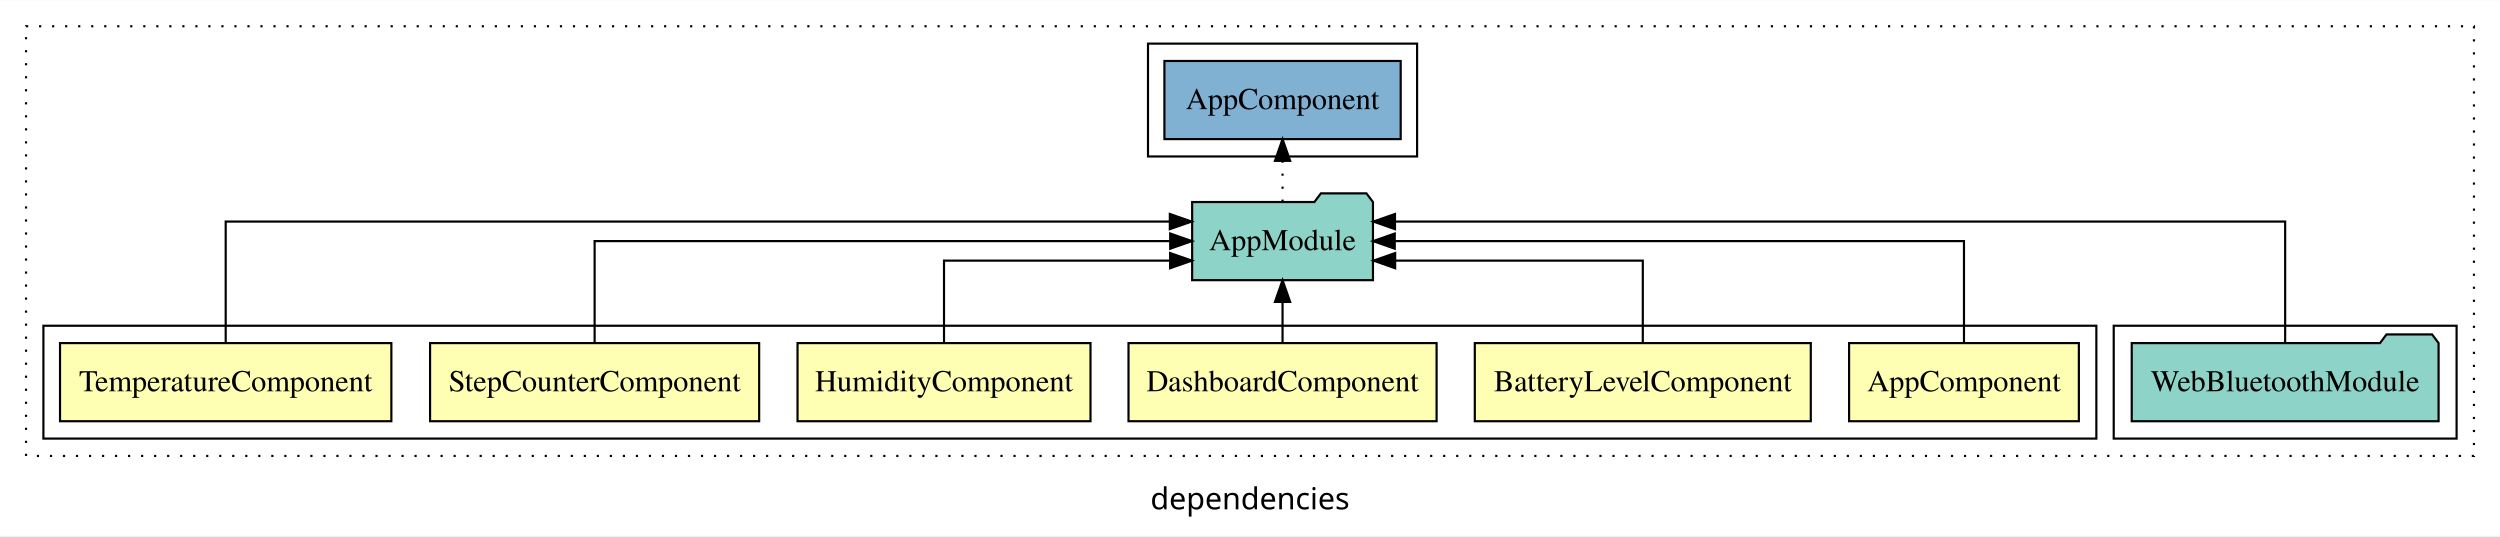
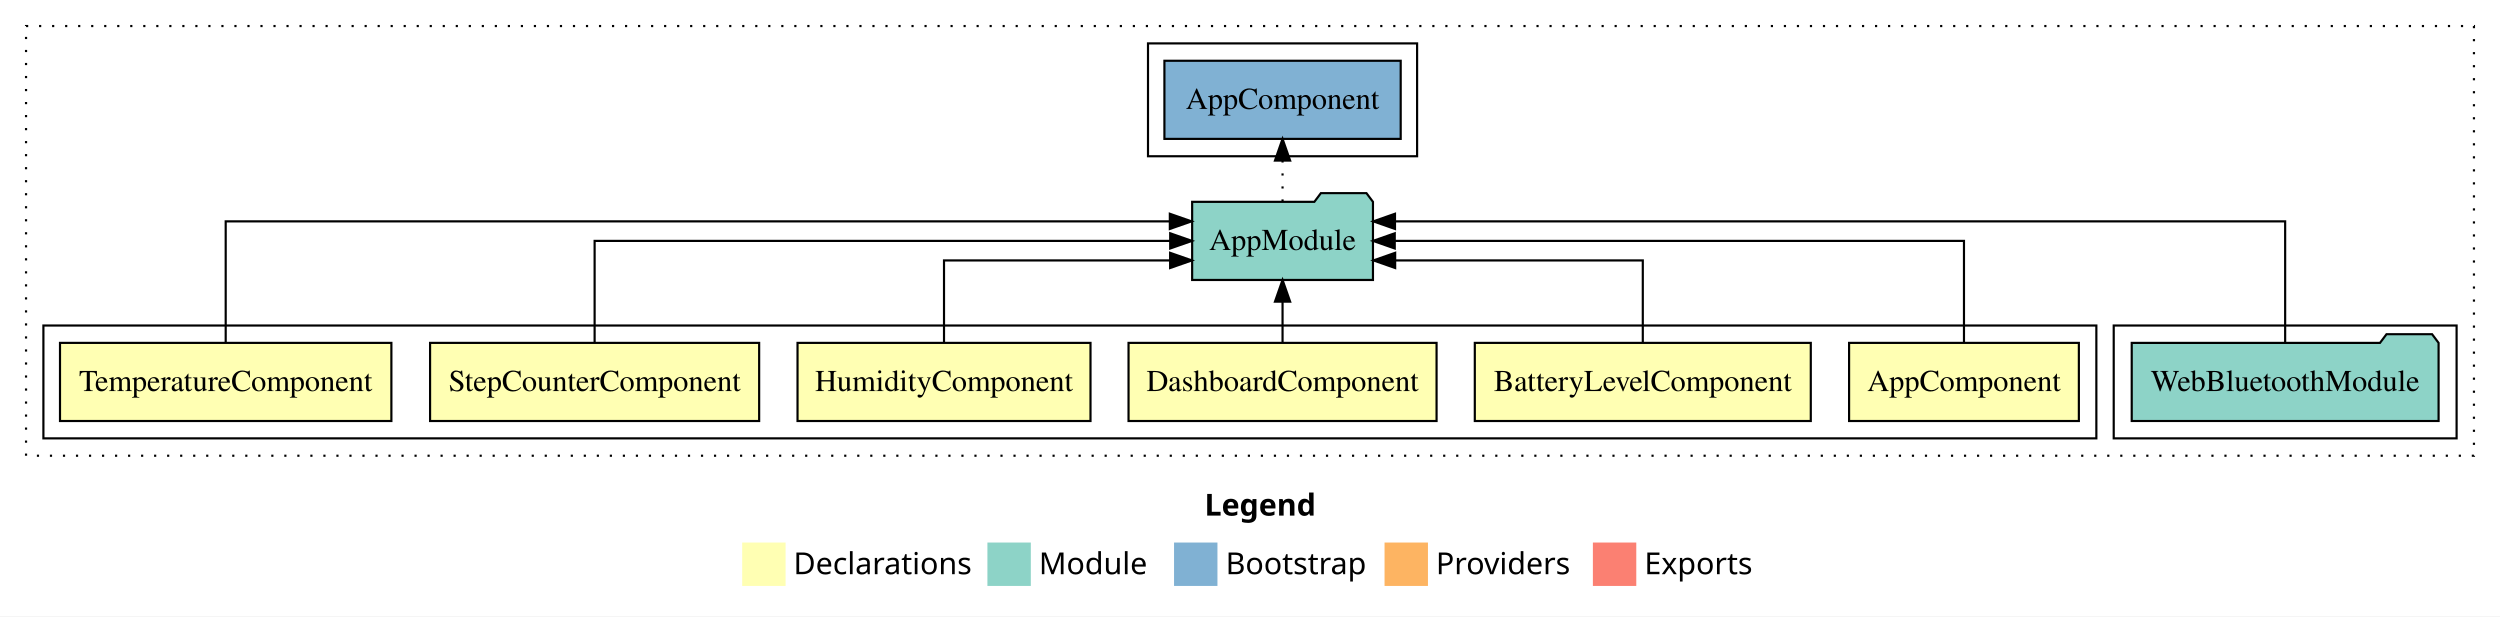
- <svg xmlns="http://www.w3.org/2000/svg" width="1152pt" height="247pt" viewBox="0.00 0.00 1152.00 246.80">
-   <g id="graph0" class="graph" transform="scale(1 1) rotate(0) translate(4 242.8)">
-     <polygon fill="white" stroke="transparent" points="-4,4 -4,-242.8 1148,-242.8 1148,4 -4,4" />
-     <text text-anchor="middle" x="572" y="-8.2" font-family="sans-serif" font-size="14.00">dependencies</text>
+ <svg xmlns="http://www.w3.org/2000/svg" width="1152pt" height="284pt" viewBox="0.00 0.00 1152.00 284.00">
+   <g id="graph0" class="graph" transform="scale(1 1) rotate(0) translate(4 280)">
+     <polygon fill="white" stroke="transparent" points="-4,4 -4,-280 1148,-280 1148,4 -4,4" />
+     <text text-anchor="start" x="551.01" y="-42.4" font-family="Times-12" font-weight="bold" font-size="14.00">Legend</text>
+     <polygon fill="#ffffb3" stroke="transparent" points="338,-10 338,-30 358,-30 358,-10 338,-10" />
+     <text text-anchor="start" x="361.63" y="-15.4" font-family="Times-12" font-size="14.00">  Declarations</text>
+     <polygon fill="#8dd3c7" stroke="transparent" points="451,-10 451,-30 471,-30 471,-10 451,-10" />
+     <text text-anchor="start" x="474.73" y="-15.4" font-family="Times-12" font-size="14.00">  Module</text>
+     <polygon fill="#80b1d3" stroke="transparent" points="537,-10 537,-30 557,-30 557,-10 537,-10" />
+     <text text-anchor="start" x="560.78" y="-15.4" font-family="Times-12" font-size="14.00">  Bootstrap</text>
+     <polygon fill="#fdb462" stroke="transparent" points="634,-10 634,-30 654,-30 654,-10 634,-10" />
+     <text text-anchor="start" x="657.67" y="-15.4" font-family="Times-12" font-size="14.00">  Providers</text>
+     <polygon fill="#fb8072" stroke="transparent" points="730,-10 730,-30 750,-30 750,-10 730,-10" />
+     <text text-anchor="start" x="753.73" y="-15.4" font-family="Times-12" font-size="14.00">  Exports</text>
    <g id="clust1" class="cluster">
-       <polygon fill="none" stroke="black" stroke-dasharray="1,5" points="8,-32.8 8,-230.8 1136,-230.8 1136,-32.8 8,-32.8" />
+       <polygon fill="none" stroke="black" stroke-dasharray="1,5" points="8,-70 8,-268 1136,-268 1136,-70 8,-70" />
+     </g>
+     <g id="clust9" class="cluster">
+       <polygon fill="none" stroke="black" points="970,-78 970,-130 1128,-130 1128,-78 970,-78" />
    </g>
    <g id="clust11" class="cluster">
-       <polygon fill="none" stroke="black" points="525,-170.8 525,-222.8 649,-222.8 649,-170.8 525,-170.8" />
-     </g>
-     <g id="clust9" class="cluster">
-       <polygon fill="none" stroke="black" points="970,-40.8 970,-92.8 1128,-92.8 1128,-40.8 970,-40.8" />
+       <polygon fill="none" stroke="black" points="525,-208 525,-260 649,-260 649,-208 525,-208" />
    </g>
    <g id="clust2" class="cluster">
-       <polygon fill="none" stroke="black" points="16,-40.8 16,-92.8 962,-92.8 962,-40.8 16,-40.8" />
+       <polygon fill="none" stroke="black" points="16,-78 16,-130 962,-130 962,-78 16,-78" />
    </g>
    <g id="node1" class="node">
-       <polygon fill="#ffffb3" stroke="black" points="953.94,-84.8 848.06,-84.8 848.06,-48.8 953.94,-48.8 953.94,-84.8" />
-       <text text-anchor="middle" x="901" y="-62.6" font-family="Times,serif" font-size="14.00">AppComponent</text>
+       <polygon fill="#ffffb3" stroke="black" points="953.94,-122 848.06,-122 848.06,-86 953.94,-86 953.94,-122" />
+       <text text-anchor="middle" x="901" y="-99.8" font-family="Times,serif" font-size="14.00">AppComponent</text>
    </g>
    <g id="node7" class="node">
-       <polygon fill="#8dd3c7" stroke="black" points="628.66,-149.8 625.66,-153.8 604.66,-153.8 601.66,-149.8 545.34,-149.8 545.34,-113.8 628.66,-113.8 628.66,-149.8" />
-       <text text-anchor="middle" x="587" y="-127.6" font-family="Times,serif" font-size="14.00">AppModule</text>
+       <polygon fill="#8dd3c7" stroke="black" points="628.66,-187 625.66,-191 604.66,-191 601.66,-187 545.34,-187 545.34,-151 628.66,-151 628.66,-187" />
+       <text text-anchor="middle" x="587" y="-164.8" font-family="Times,serif" font-size="14.00">AppModule</text>
    </g>
    <g id="edge1" class="edge">
-       <path fill="none" stroke="black" d="M901,-84.91C901,-104.14 901,-131.8 901,-131.8 901,-131.8 638.7,-131.8 638.7,-131.8" />
-       <polygon fill="black" stroke="black" points="638.7,-128.3 628.7,-131.8 638.7,-135.3 638.7,-128.3" />
+       <path fill="none" stroke="black" d="M901,-122.11C901,-141.34 901,-169 901,-169 901,-169 638.7,-169 638.7,-169" />
+       <polygon fill="black" stroke="black" points="638.7,-165.5 628.7,-169 638.7,-172.5 638.7,-165.5" />
    </g>
    <g id="node2" class="node">
-       <polygon fill="#ffffb3" stroke="black" points="830.41,-84.8 675.59,-84.8 675.59,-48.8 830.41,-48.8 830.41,-84.8" />
-       <text text-anchor="middle" x="753" y="-62.6" font-family="Times,serif" font-size="14.00">BatteryLevelComponent</text>
+       <polygon fill="#ffffb3" stroke="black" points="830.41,-122 675.59,-122 675.59,-86 830.41,-86 830.41,-122" />
+       <text text-anchor="middle" x="753" y="-99.8" font-family="Times,serif" font-size="14.00">BatteryLevelComponent</text>
    </g>
    <g id="edge2" class="edge">
-       <path fill="none" stroke="black" d="M753,-84.83C753,-101.2 753,-122.8 753,-122.8 753,-122.8 638.89,-122.8 638.89,-122.8" />
-       <polygon fill="black" stroke="black" points="638.89,-119.3 628.89,-122.8 638.89,-126.3 638.89,-119.3" />
+       <path fill="none" stroke="black" d="M753,-122.03C753,-138.4 753,-160 753,-160 753,-160 638.89,-160 638.89,-160" />
+       <polygon fill="black" stroke="black" points="638.89,-156.5 628.89,-160 638.89,-163.5 638.89,-156.5" />
    </g>
    <g id="node3" class="node">
-       <polygon fill="#ffffb3" stroke="black" points="657.98,-84.8 516.02,-84.8 516.02,-48.8 657.98,-48.8 657.98,-84.8" />
-       <text text-anchor="middle" x="587" y="-62.6" font-family="Times,serif" font-size="14.00">DashboardComponent</text>
+       <polygon fill="#ffffb3" stroke="black" points="657.97,-122 516.03,-122 516.03,-86 657.97,-86 657.97,-122" />
+       <text text-anchor="middle" x="587" y="-99.8" font-family="Times,serif" font-size="14.00">DashboardComponent</text>
    </g>
    <g id="edge3" class="edge">
-       <path fill="none" stroke="black" d="M587,-84.91C587,-84.91 587,-103.79 587,-103.79" />
-       <polygon fill="black" stroke="black" points="583.5,-103.79 587,-113.79 590.5,-103.79 583.5,-103.79" />
+       <path fill="none" stroke="black" d="M587,-122.11C587,-122.11 587,-140.99 587,-140.99" />
+       <polygon fill="black" stroke="black" points="583.5,-140.99 587,-150.99 590.5,-140.99 583.5,-140.99" />
    </g>
    <g id="node4" class="node">
-       <polygon fill="#ffffb3" stroke="black" points="498.5,-84.8 363.5,-84.8 363.5,-48.8 498.5,-48.8 498.5,-84.8" />
-       <text text-anchor="middle" x="431" y="-62.6" font-family="Times,serif" font-size="14.00">HumidityComponent</text>
+       <polygon fill="#ffffb3" stroke="black" points="498.5,-122 363.5,-122 363.5,-86 498.5,-86 498.5,-122" />
+       <text text-anchor="middle" x="431" y="-99.8" font-family="Times,serif" font-size="14.00">HumidityComponent</text>
    </g>
    <g id="edge4" class="edge">
-       <path fill="none" stroke="black" d="M431,-84.83C431,-101.2 431,-122.8 431,-122.8 431,-122.8 535.19,-122.8 535.19,-122.8" />
-       <polygon fill="black" stroke="black" points="535.19,-126.3 545.19,-122.8 535.19,-119.3 535.19,-126.3" />
+       <path fill="none" stroke="black" d="M431,-122.03C431,-138.4 431,-160 431,-160 431,-160 535.19,-160 535.19,-160" />
+       <polygon fill="black" stroke="black" points="535.19,-163.5 545.19,-160 535.19,-156.5 535.19,-163.5" />
    </g>
    <g id="node5" class="node">
-       <polygon fill="#ffffb3" stroke="black" points="345.82,-84.8 194.18,-84.8 194.18,-48.8 345.82,-48.8 345.82,-84.8" />
-       <text text-anchor="middle" x="270" y="-62.6" font-family="Times,serif" font-size="14.00">StepCounterComponent</text>
+       <polygon fill="#ffffb3" stroke="black" points="345.82,-122 194.18,-122 194.18,-86 345.82,-86 345.82,-122" />
+       <text text-anchor="middle" x="270" y="-99.8" font-family="Times,serif" font-size="14.00">StepCounterComponent</text>
    </g>
    <g id="edge5" class="edge">
-       <path fill="none" stroke="black" d="M270,-84.91C270,-104.14 270,-131.8 270,-131.8 270,-131.8 535.23,-131.8 535.23,-131.8" />
-       <polygon fill="black" stroke="black" points="535.23,-135.3 545.23,-131.8 535.23,-128.3 535.23,-135.3" />
+       <path fill="none" stroke="black" d="M270,-122.11C270,-141.34 270,-169 270,-169 270,-169 535.23,-169 535.23,-169" />
+       <polygon fill="black" stroke="black" points="535.23,-172.5 545.23,-169 535.23,-165.5 535.23,-172.5" />
    </g>
    <g id="node6" class="node">
-       <polygon fill="#ffffb3" stroke="black" points="176.34,-84.8 23.66,-84.8 23.66,-48.8 176.34,-48.8 176.34,-84.8" />
-       <text text-anchor="middle" x="100" y="-62.6" font-family="Times,serif" font-size="14.00">TemperatureComponent</text>
+       <polygon fill="#ffffb3" stroke="black" points="176.35,-122 23.65,-122 23.65,-86 176.35,-86 176.35,-122" />
+       <text text-anchor="middle" x="100" y="-99.8" font-family="Times,serif" font-size="14.00">TemperatureComponent</text>
    </g>
    <g id="edge6" class="edge">
-       <path fill="none" stroke="black" d="M100,-85.09C100,-107.01 100,-140.8 100,-140.8 100,-140.8 535.06,-140.8 535.06,-140.8" />
-       <polygon fill="black" stroke="black" points="535.06,-144.3 545.06,-140.8 535.06,-137.3 535.06,-144.3" />
+       <path fill="none" stroke="black" d="M100,-122.29C100,-144.21 100,-178 100,-178 100,-178 535.06,-178 535.06,-178" />
+       <polygon fill="black" stroke="black" points="535.06,-181.5 545.06,-178 535.06,-174.5 535.06,-181.5" />
    </g>
    <g id="node9" class="node">
-       <polygon fill="#80b1d3" stroke="black" points="641.44,-214.8 532.56,-214.8 532.56,-178.8 641.44,-178.8 641.44,-214.8" />
-       <text text-anchor="middle" x="587" y="-192.6" font-family="Times,serif" font-size="14.00">AppComponent </text>
+       <polygon fill="#80b1d3" stroke="black" points="641.44,-252 532.56,-252 532.56,-216 641.44,-216 641.44,-252" />
+       <text text-anchor="middle" x="587" y="-229.8" font-family="Times,serif" font-size="14.00">AppComponent </text>
    </g>
    <g id="edge8" class="edge">
-       <path fill="none" stroke="black" stroke-dasharray="1,5" d="M587,-149.91C587,-149.91 587,-168.79 587,-168.79" />
-       <polygon fill="black" stroke="black" points="583.5,-168.79 587,-178.79 590.5,-168.79 583.5,-168.79" />
+       <path fill="none" stroke="black" stroke-dasharray="1,5" d="M587,-187.11C587,-187.11 587,-205.99 587,-205.99" />
+       <polygon fill="black" stroke="black" points="583.5,-205.99 587,-215.99 590.5,-205.99 583.5,-205.99" />
    </g>
    <g id="node8" class="node">
-       <polygon fill="#8dd3c7" stroke="black" points="1119.7,-84.8 1116.7,-88.8 1095.7,-88.8 1092.7,-84.8 978.3,-84.8 978.3,-48.8 1119.7,-48.8 1119.7,-84.8" />
-       <text text-anchor="middle" x="1049" y="-62.6" font-family="Times,serif" font-size="14.00">WebBluetoothModule</text>
+       <polygon fill="#8dd3c7" stroke="black" points="1119.7,-122 1116.7,-126 1095.7,-126 1092.7,-122 978.3,-122 978.3,-86 1119.7,-86 1119.7,-122" />
+       <text text-anchor="middle" x="1049" y="-99.8" font-family="Times,serif" font-size="14.00">WebBluetoothModule</text>
    </g>
    <g id="edge7" class="edge">
-       <path fill="none" stroke="black" d="M1049,-85.09C1049,-107.01 1049,-140.8 1049,-140.8 1049,-140.8 638.81,-140.8 638.81,-140.8" />
-       <polygon fill="black" stroke="black" points="638.81,-137.3 628.81,-140.8 638.81,-144.3 638.81,-137.3" />
+       <path fill="none" stroke="black" d="M1049,-122.29C1049,-144.21 1049,-178 1049,-178 1049,-178 638.81,-178 638.81,-178" />
+       <polygon fill="black" stroke="black" points="638.81,-174.5 628.81,-178 638.81,-181.5 638.81,-174.5" />
    </g>
  </g>
</svg>
